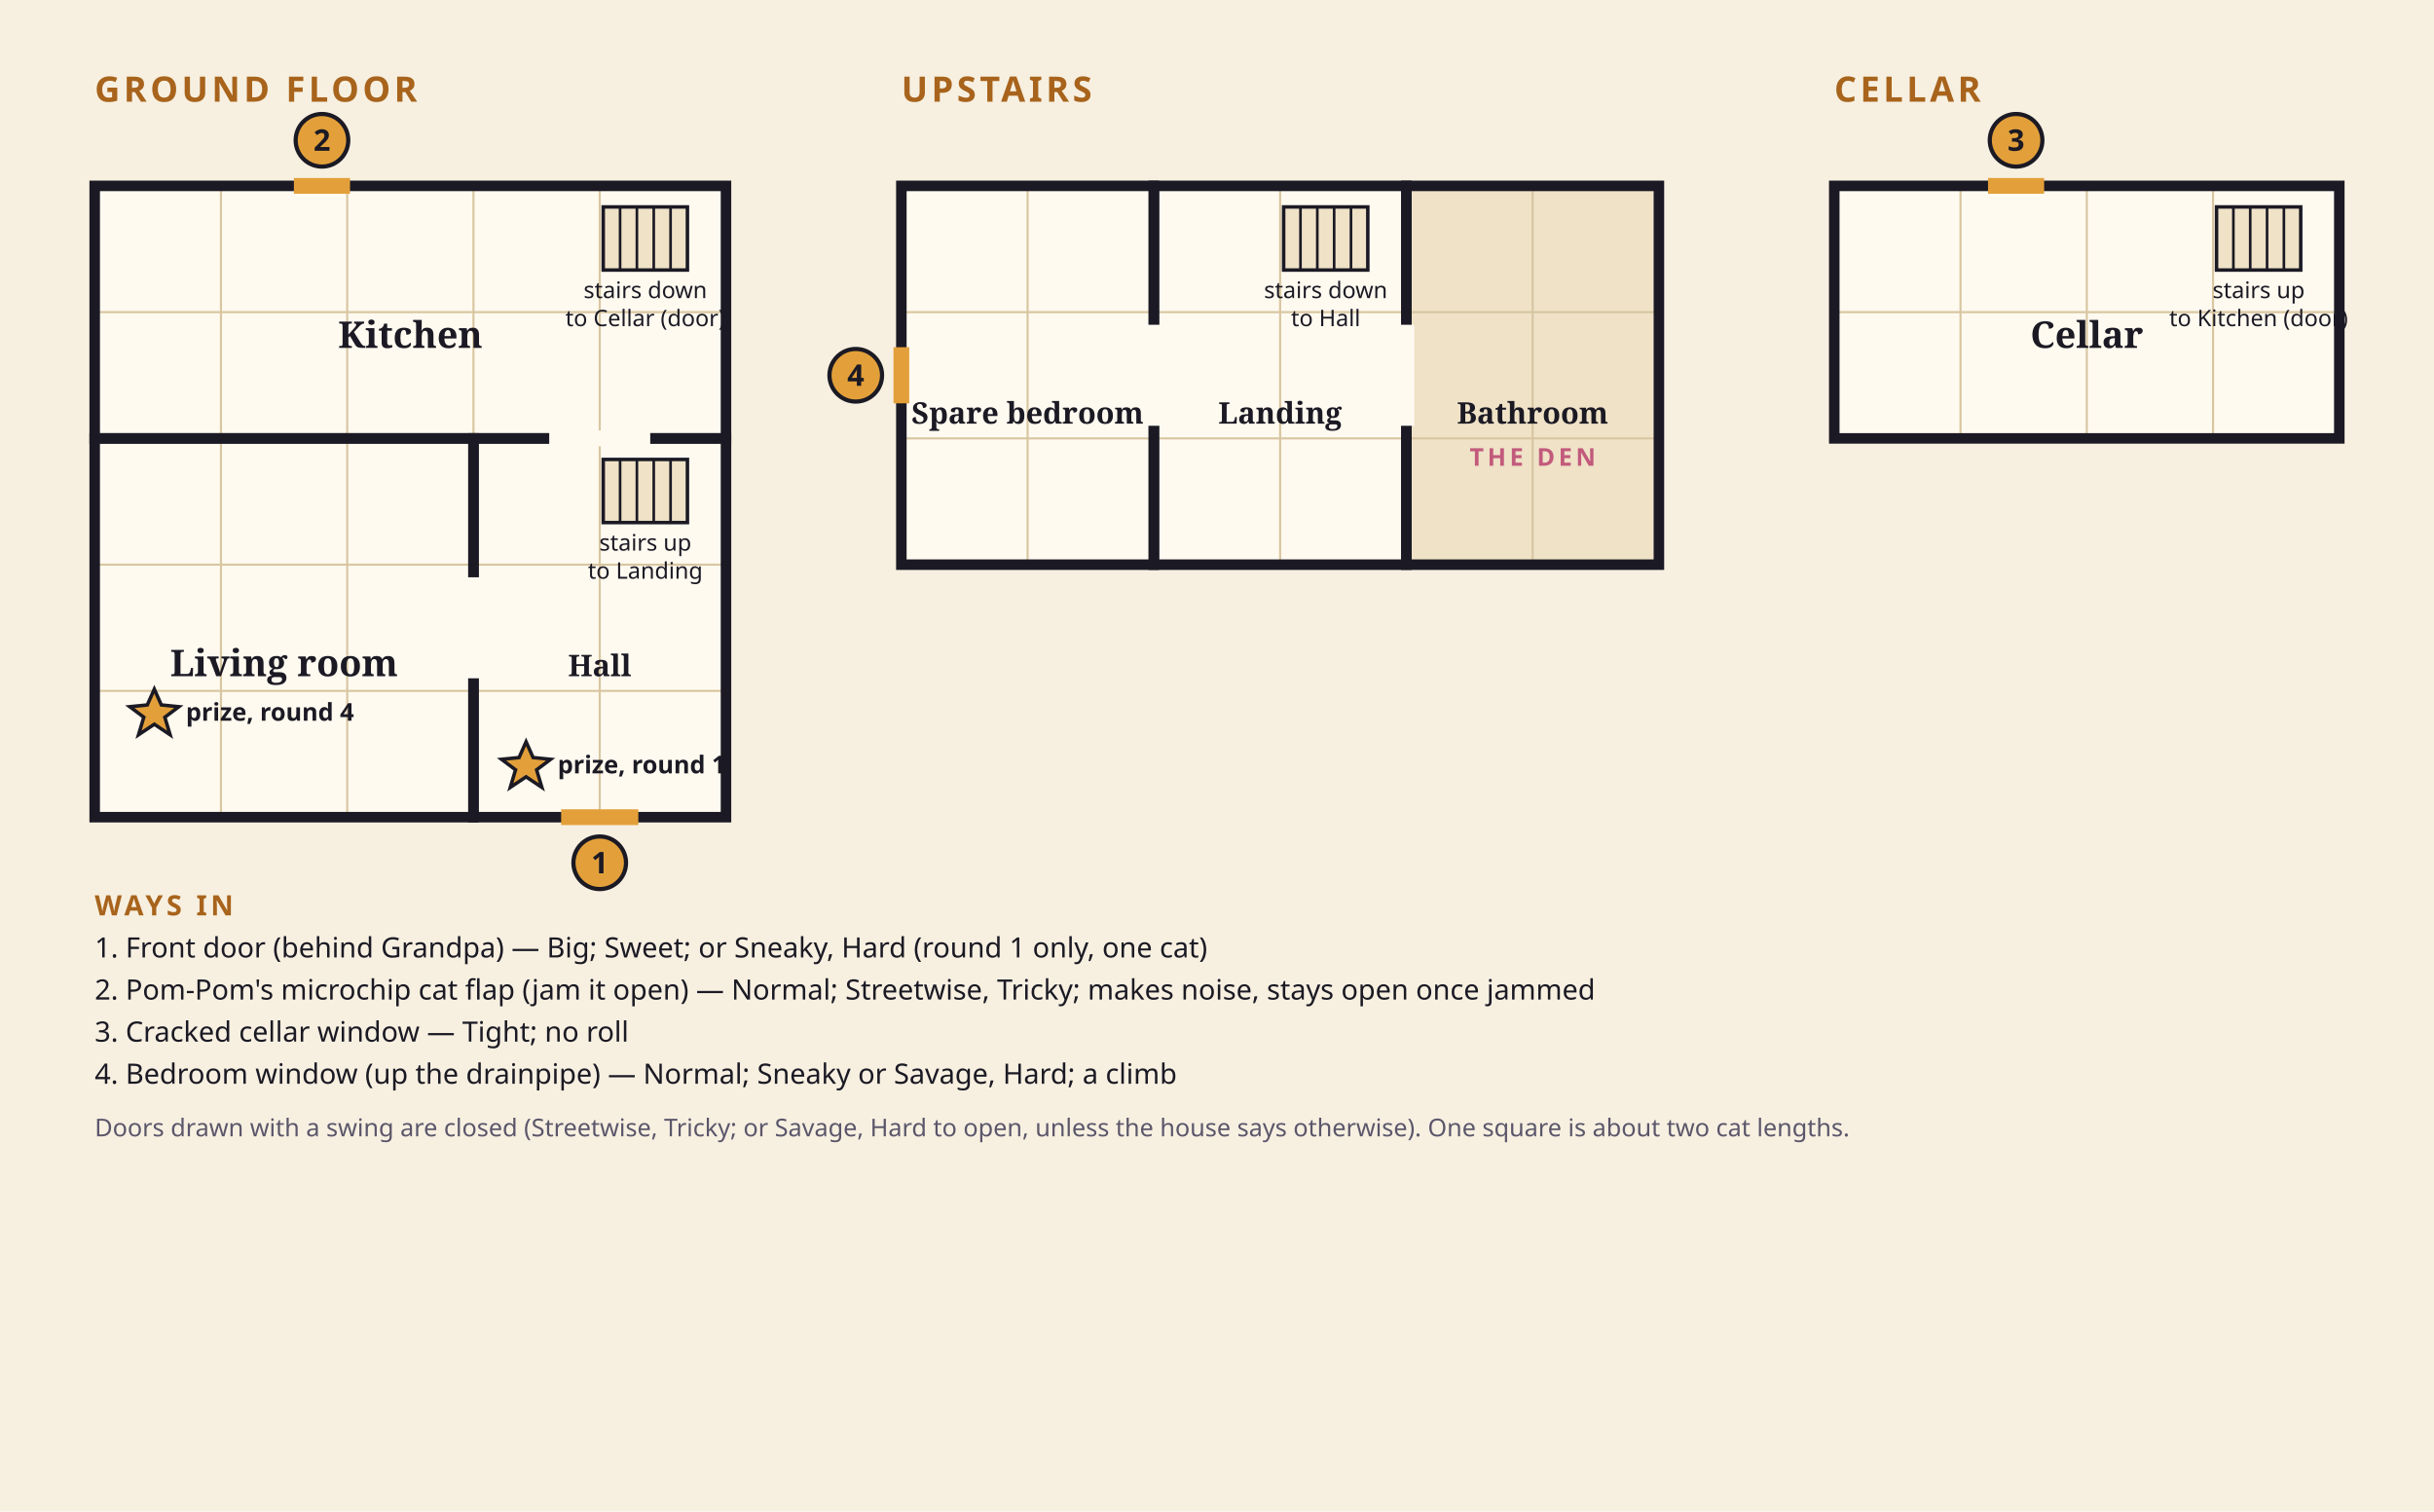
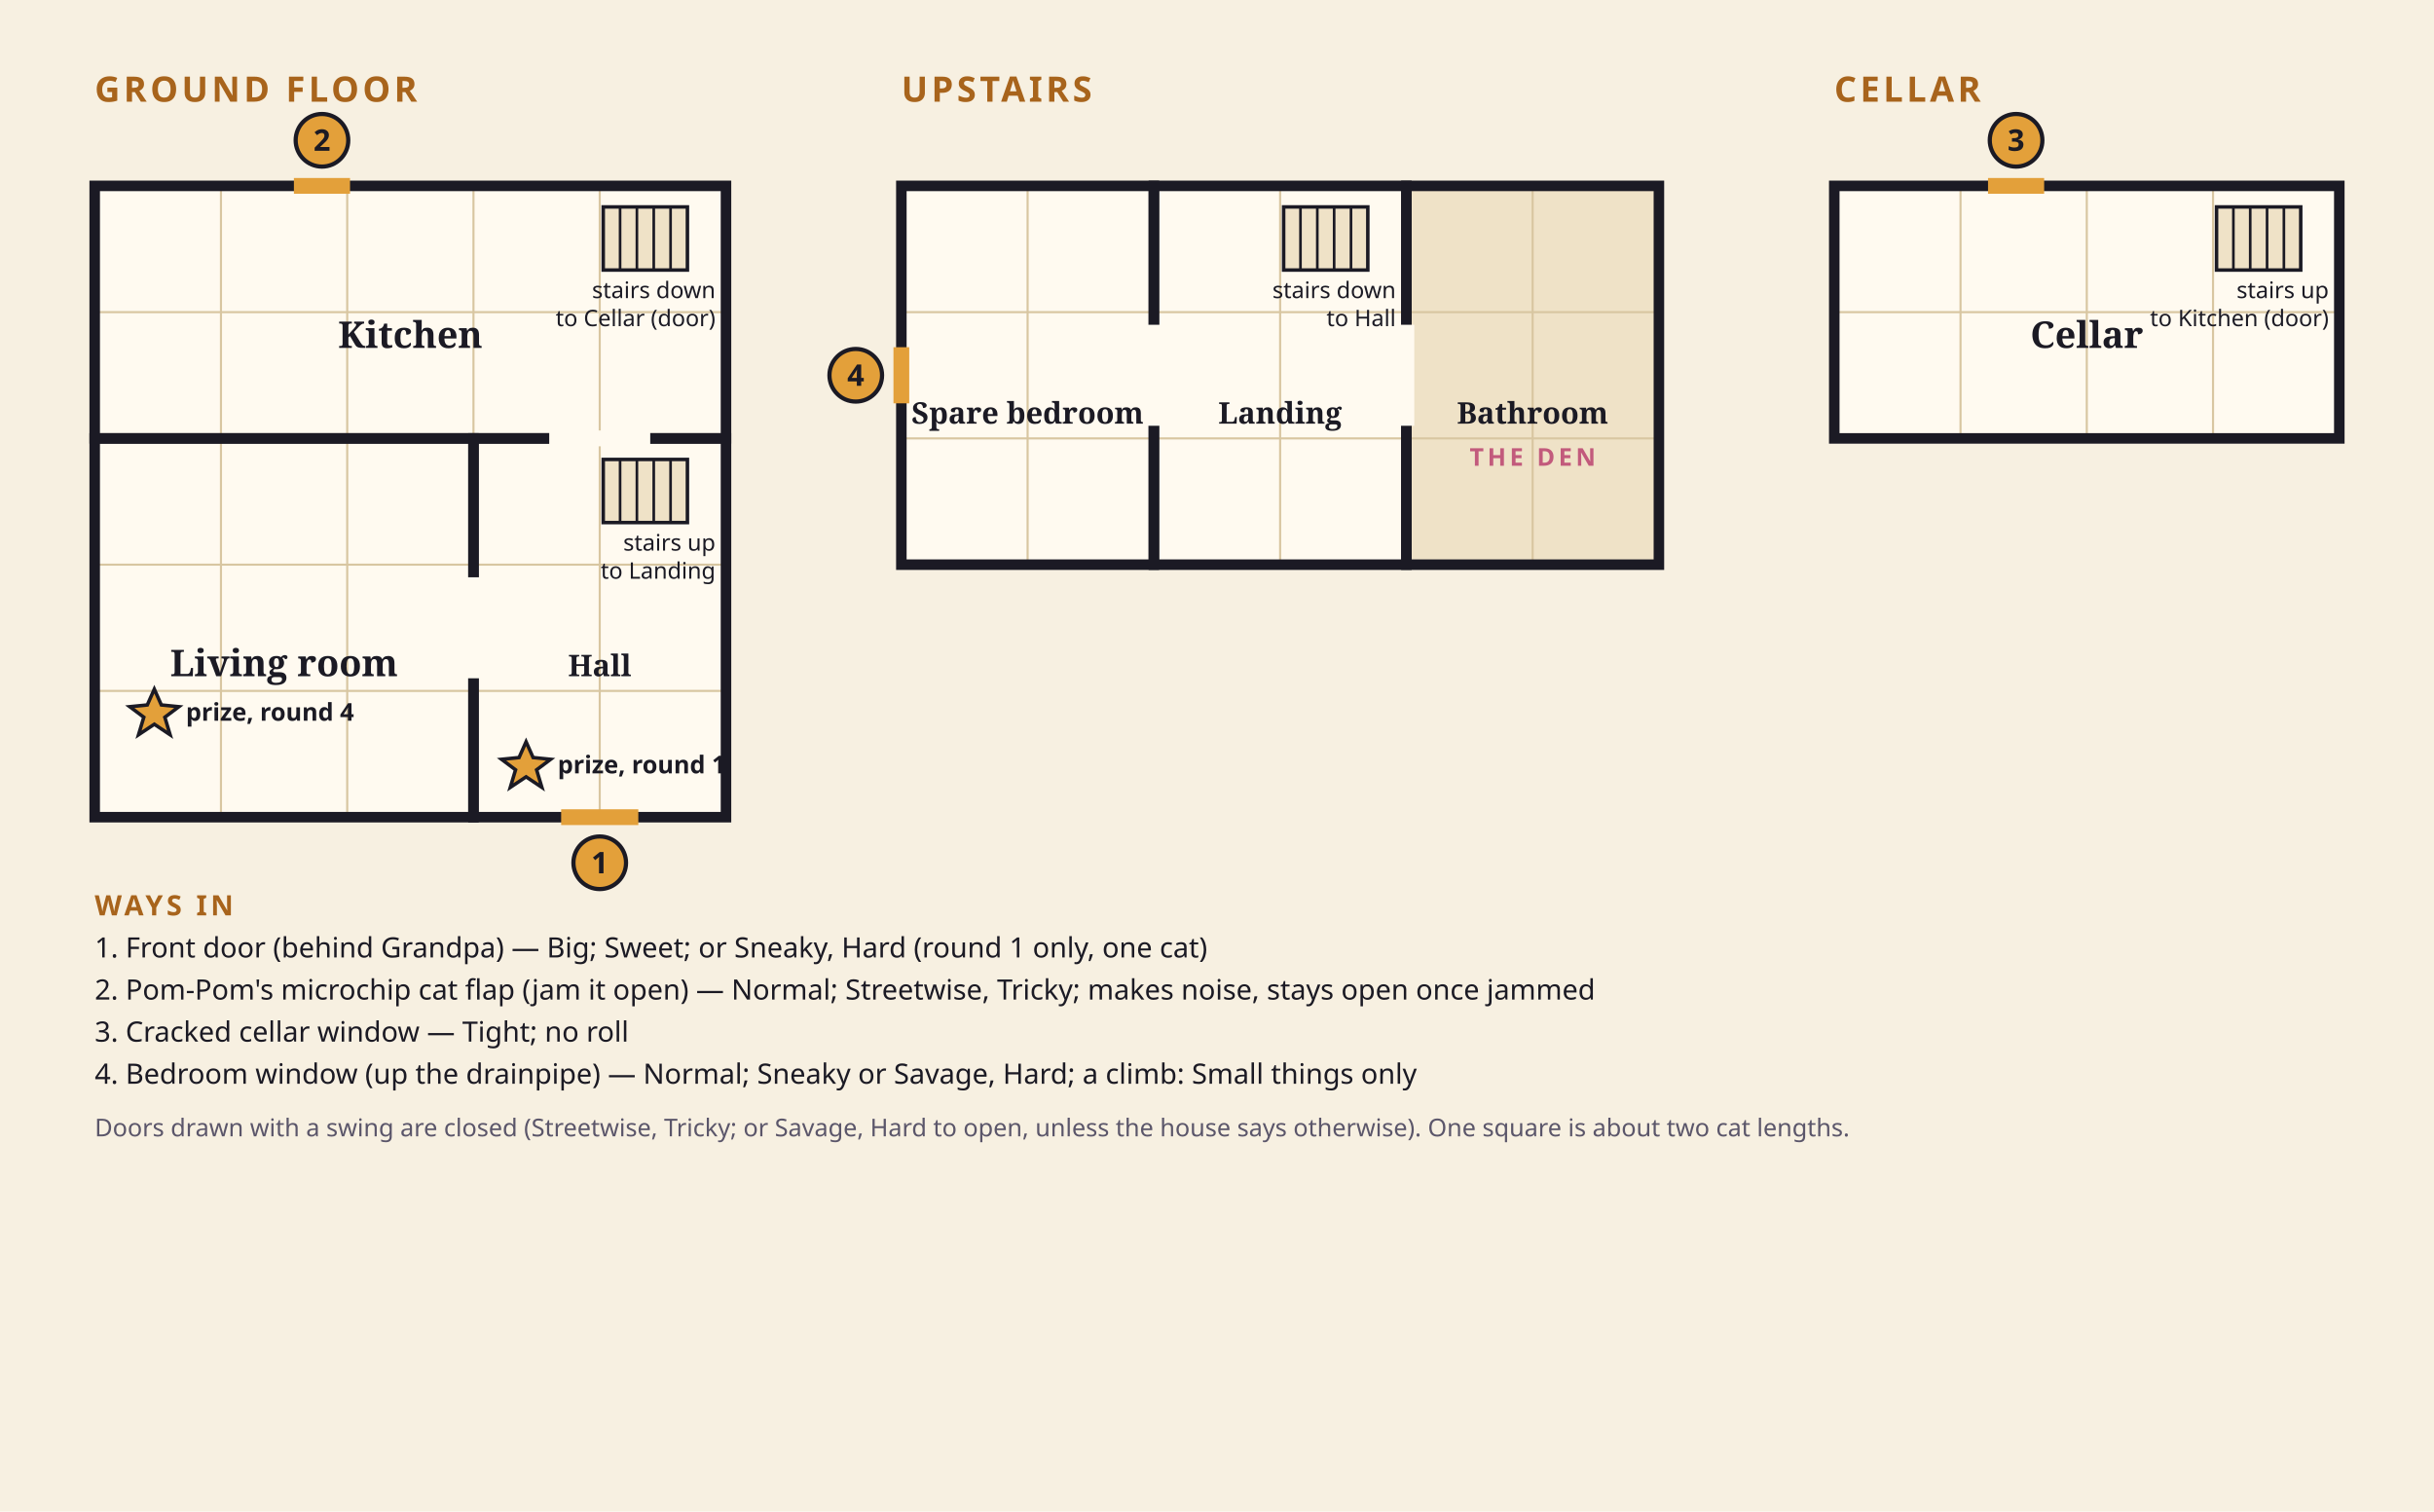
<svg xmlns="http://www.w3.org/2000/svg" viewBox="0 0 1388 862" role="img" aria-label="Floor plan: Grandpa Wendell's Catnip Mouse">
  <rect width="1388" height="862" fill="#f7f0e1" />
  <text x="54" y="58" font-family="sans-serif" font-weight="700" font-size="20" letter-spacing="2" fill="#a8641c">GROUND FLOOR</text>
  <rect x="54" y="106" width="360" height="144" fill="#fffaf0" />
  <path d="M126 106V250M198 106V250M270 106V250M342 106V250M54 178H414" stroke="#d8c6a1" stroke-width="1.2" />
  <rect x="54" y="250" width="216" height="216" fill="#fffaf0" />
  <path d="M126 250V466M198 250V466M54 322H270M54 394H270" stroke="#d8c6a1" stroke-width="1.2" />
  <rect x="270" y="250" width="144" height="216" fill="#fffaf0" />
  <path d="M342 250V466M270 322H414M270 394H414" stroke="#d8c6a1" stroke-width="1.2" />
  <text x="514" y="58" font-family="sans-serif" font-weight="700" font-size="20" letter-spacing="2" fill="#a8641c">UPSTAIRS</text>
  <rect x="514" y="106" width="144" height="216" fill="#fffaf0" />
  <path d="M586 106V322M514 178H658M514 250H658" stroke="#d8c6a1" stroke-width="1.2" />
  <rect x="658" y="106" width="144" height="216" fill="#fffaf0" />
  <path d="M730 106V322M658 178H802M658 250H802" stroke="#d8c6a1" stroke-width="1.2" />
  <rect x="802" y="106" width="144" height="216" fill="#efe2c7" />
  <path d="M874 106V322M802 178H946M802 250H946" stroke="#d8c6a1" stroke-width="1.2" />
  <text x="1046" y="58" font-family="sans-serif" font-weight="700" font-size="20" letter-spacing="2" fill="#a8641c">CELLAR</text>
  <rect x="1046" y="106" width="288" height="144" fill="#fffaf0" />
  <path d="M1118 106V250M1190 106V250M1262 106V250M1046 178H1334" stroke="#d8c6a1" stroke-width="1.2" />
  <rect x="54" y="106" width="360" height="144" fill="none" stroke="#1b1a24" stroke-width="6" stroke-linejoin="square" />
  <rect x="54" y="250" width="216" height="216" fill="none" stroke="#1b1a24" stroke-width="6" stroke-linejoin="square" />
  <rect x="270" y="250" width="144" height="216" fill="none" stroke="#1b1a24" stroke-width="6" stroke-linejoin="square" />
  <rect x="514" y="106" width="144" height="216" fill="none" stroke="#1b1a24" stroke-width="6" stroke-linejoin="square" />
  <rect x="658" y="106" width="144" height="216" fill="none" stroke="#1b1a24" stroke-width="6" stroke-linejoin="square" />
  <rect x="802" y="106" width="144" height="216" fill="none" stroke="#1b1a24" stroke-width="6" stroke-linejoin="square" />
  <rect x="1046" y="106" width="288" height="144" fill="none" stroke="#1b1a24" stroke-width="6" stroke-linejoin="square" />
  <path d="M270 329.2V386.8" stroke="#fffaf0" stroke-width="9" />
  <path d="M313.2 250H370.8" stroke="#fffaf0" stroke-width="9" />
  <path d="M658 185.2V242.8" stroke="#fffaf0" stroke-width="9" />
  <path d="M802 185.2V242.8" stroke="#fffaf0" stroke-width="9" />
  <rect x="344" y="118" width="48" height="36" fill="#efe2c7" stroke="#1b1a24" stroke-width="2" />
  <path d="M353.6 118V154" stroke="#1b1a24" stroke-width="1.5" />
  <path d="M363.2 118V154" stroke="#1b1a24" stroke-width="1.5" />
  <path d="M372.8 118V154" stroke="#1b1a24" stroke-width="1.5" />
  <path d="M382.4 118V154" stroke="#1b1a24" stroke-width="1.5" />
-   <text x="368" y="170" text-anchor="middle" font-family="sans-serif" font-size="13" fill="#1b1a24">stairs down</text>
-   <text x="368" y="186" text-anchor="middle" font-family="sans-serif" font-size="13" fill="#1b1a24">to Cellar (door)</text>
+   <text x="408" y="170" text-anchor="end" font-family="sans-serif" font-size="13" fill="#1b1a24">stairs down</text>
+   <text x="408" y="186" text-anchor="end" font-family="sans-serif" font-size="13" fill="#1b1a24">to Cellar (door)</text>
  <rect x="1264" y="118" width="48" height="36" fill="#efe2c7" stroke="#1b1a24" stroke-width="2" />
  <path d="M1273.6 118V154" stroke="#1b1a24" stroke-width="1.5" />
  <path d="M1283.2 118V154" stroke="#1b1a24" stroke-width="1.5" />
  <path d="M1292.8 118V154" stroke="#1b1a24" stroke-width="1.5" />
  <path d="M1302.4 118V154" stroke="#1b1a24" stroke-width="1.5" />
-   <text x="1288" y="170" text-anchor="middle" font-family="sans-serif" font-size="13" fill="#1b1a24">stairs up</text>
-   <text x="1288" y="186" text-anchor="middle" font-family="sans-serif" font-size="13" fill="#1b1a24">to Kitchen (door)</text>
+   <text x="1328" y="170" text-anchor="end" font-family="sans-serif" font-size="13" fill="#1b1a24">stairs up</text>
+   <text x="1328" y="186" text-anchor="end" font-family="sans-serif" font-size="13" fill="#1b1a24">to Kitchen (door)</text>
  <rect x="344" y="262" width="48" height="36" fill="#efe2c7" stroke="#1b1a24" stroke-width="2" />
  <path d="M353.6 262V298" stroke="#1b1a24" stroke-width="1.5" />
  <path d="M363.2 262V298" stroke="#1b1a24" stroke-width="1.5" />
  <path d="M372.8 262V298" stroke="#1b1a24" stroke-width="1.5" />
  <path d="M382.4 262V298" stroke="#1b1a24" stroke-width="1.5" />
-   <text x="368" y="314" text-anchor="middle" font-family="sans-serif" font-size="13" fill="#1b1a24">stairs up</text>
-   <text x="368" y="330" text-anchor="middle" font-family="sans-serif" font-size="13" fill="#1b1a24">to Landing</text>
+   <text x="408" y="314" text-anchor="end" font-family="sans-serif" font-size="13" fill="#1b1a24">stairs up</text>
+   <text x="408" y="330" text-anchor="end" font-family="sans-serif" font-size="13" fill="#1b1a24">to Landing</text>
  <rect x="732" y="118" width="48" height="36" fill="#efe2c7" stroke="#1b1a24" stroke-width="2" />
  <path d="M741.6 118V154" stroke="#1b1a24" stroke-width="1.5" />
  <path d="M751.2 118V154" stroke="#1b1a24" stroke-width="1.5" />
  <path d="M760.8 118V154" stroke="#1b1a24" stroke-width="1.5" />
  <path d="M770.4 118V154" stroke="#1b1a24" stroke-width="1.5" />
-   <text x="756" y="170" text-anchor="middle" font-family="sans-serif" font-size="13" fill="#1b1a24">stairs down</text>
-   <text x="756" y="186" text-anchor="middle" font-family="sans-serif" font-size="13" fill="#1b1a24">to Hall</text>
+   <text x="796" y="170" text-anchor="end" font-family="sans-serif" font-size="13" fill="#1b1a24">stairs down</text>
+   <text x="796" y="186" text-anchor="end" font-family="sans-serif" font-size="13" fill="#1b1a24">to Hall</text>
  <text x="342" y="385.6" text-anchor="middle" font-family="Fraunces, serif" font-weight="700" font-size="17" fill="#1b1a24">Hall</text>
  <text x="162" y="385.6" text-anchor="middle" font-family="Fraunces, serif" font-weight="700" font-size="21" fill="#1b1a24">Living room</text>
  <text x="234" y="198.4" text-anchor="middle" font-family="Fraunces, serif" font-weight="700" font-size="21" fill="#1b1a24">Kitchen</text>
  <text x="1190" y="198.4" text-anchor="middle" font-family="Fraunces, serif" font-weight="700" font-size="21" fill="#1b1a24">Cellar</text>
  <text x="730" y="241.6" text-anchor="middle" font-family="Fraunces, serif" font-weight="700" font-size="17" fill="#1b1a24">Landing</text>
  <text x="586" y="241.6" text-anchor="middle" font-family="Fraunces, serif" font-weight="700" font-size="17" fill="#1b1a24">Spare bedroom</text>
  <text x="874" y="241.6" text-anchor="middle" font-family="Fraunces, serif" font-weight="700" font-size="17" fill="#1b1a24">Bathroom</text>
  <text x="874" y="265.6" text-anchor="middle" font-family="sans-serif" font-weight="800" font-size="14" letter-spacing="2" fill="#c25a7c">THE DEN</text>
  <path d="M300 423 l4 9 l10 1 l-8 6 l3 10 l-9 -6 l-9 6 l3 -10 l-8 -6 l10 -1 Z" fill="#e3a03a" stroke="#1b1a24" stroke-width="2" />
  <text x="318" y="441" font-family="sans-serif" font-size="14" font-weight="700" fill="#1b1a24">prize, round 1</text>
  <path d="M88 393 l4 9 l10 1 l-8 6 l3 10 l-9 -6 l-9 6 l3 -10 l-8 -6 l10 -1 Z" fill="#e3a03a" stroke="#1b1a24" stroke-width="2" />
  <text x="106" y="411" font-family="sans-serif" font-size="14" font-weight="700" fill="#1b1a24">prize, round 4</text>
  <path d="M320 466L364 466" stroke="#e3a03a" stroke-width="9" />
  <circle cx="342" cy="492" r="15" fill="#e3a03a" stroke="#1b1a24" stroke-width="2.4" />
  <text x="342" y="498" text-anchor="middle" font-family="sans-serif" font-weight="800" font-size="17" fill="#1b1a24">1</text>
  <path d="M167.6 106L199.6 106" stroke="#e3a03a" stroke-width="9" />
  <circle cx="183.6" cy="80" r="15" fill="#e3a03a" stroke="#1b1a24" stroke-width="2.4" />
  <text x="183.6" y="86" text-anchor="middle" font-family="sans-serif" font-weight="800" font-size="17" fill="#1b1a24">2</text>
  <path d="M1133.68 106L1165.68 106" stroke="#e3a03a" stroke-width="9" />
  <circle cx="1149.68" cy="80" r="15" fill="#e3a03a" stroke="#1b1a24" stroke-width="2.4" />
  <text x="1149.68" y="86" text-anchor="middle" font-family="sans-serif" font-weight="800" font-size="17" fill="#1b1a24">3</text>
  <path d="M514 198L514 230" stroke="#e3a03a" stroke-width="9" />
  <circle cx="488" cy="214" r="15" fill="#e3a03a" stroke="#1b1a24" stroke-width="2.4" />
  <text x="488" y="220" text-anchor="middle" font-family="sans-serif" font-weight="800" font-size="17" fill="#1b1a24">4</text>
  <text x="54" y="522" font-family="sans-serif" font-weight="800" font-size="16" letter-spacing="2" fill="#a8641c">WAYS IN</text>
  <text x="54" y="546" font-family="sans-serif" font-size="16" fill="#1b1a24" xml:space="preserve">1. Front door (behind Grandpa) — Big; Sweet; or Sneaky, Hard (round 1 only, one cat)</text>
  <text x="54" y="570" font-family="sans-serif" font-size="16" fill="#1b1a24" xml:space="preserve">2. Pom-Pom's microchip cat flap (jam it open) — Normal; Streetwise, Tricky; makes noise, stays open once jammed</text>
  <text x="54" y="594" font-family="sans-serif" font-size="16" fill="#1b1a24" xml:space="preserve">3. Cracked cellar window — Tight; no roll</text>
-   <text x="54" y="618" font-family="sans-serif" font-size="16" fill="#1b1a24" xml:space="preserve">4. Bedroom window (up the drainpipe) — Normal; Sneaky or Savage, Hard; a climb</text>
+   <text x="54" y="618" font-family="sans-serif" font-size="16" fill="#1b1a24" xml:space="preserve">4. Bedroom window (up the drainpipe) — Normal; Sneaky or Savage, Hard; a climb: Small things only</text>
  <text x="54" y="648" font-family="sans-serif" font-size="14" fill="#5b566a">Doors drawn with a swing are closed (Streetwise, Tricky; or Savage, Hard to open, unless the house says otherwise). One square is about two cat lengths.</text>
</svg>
